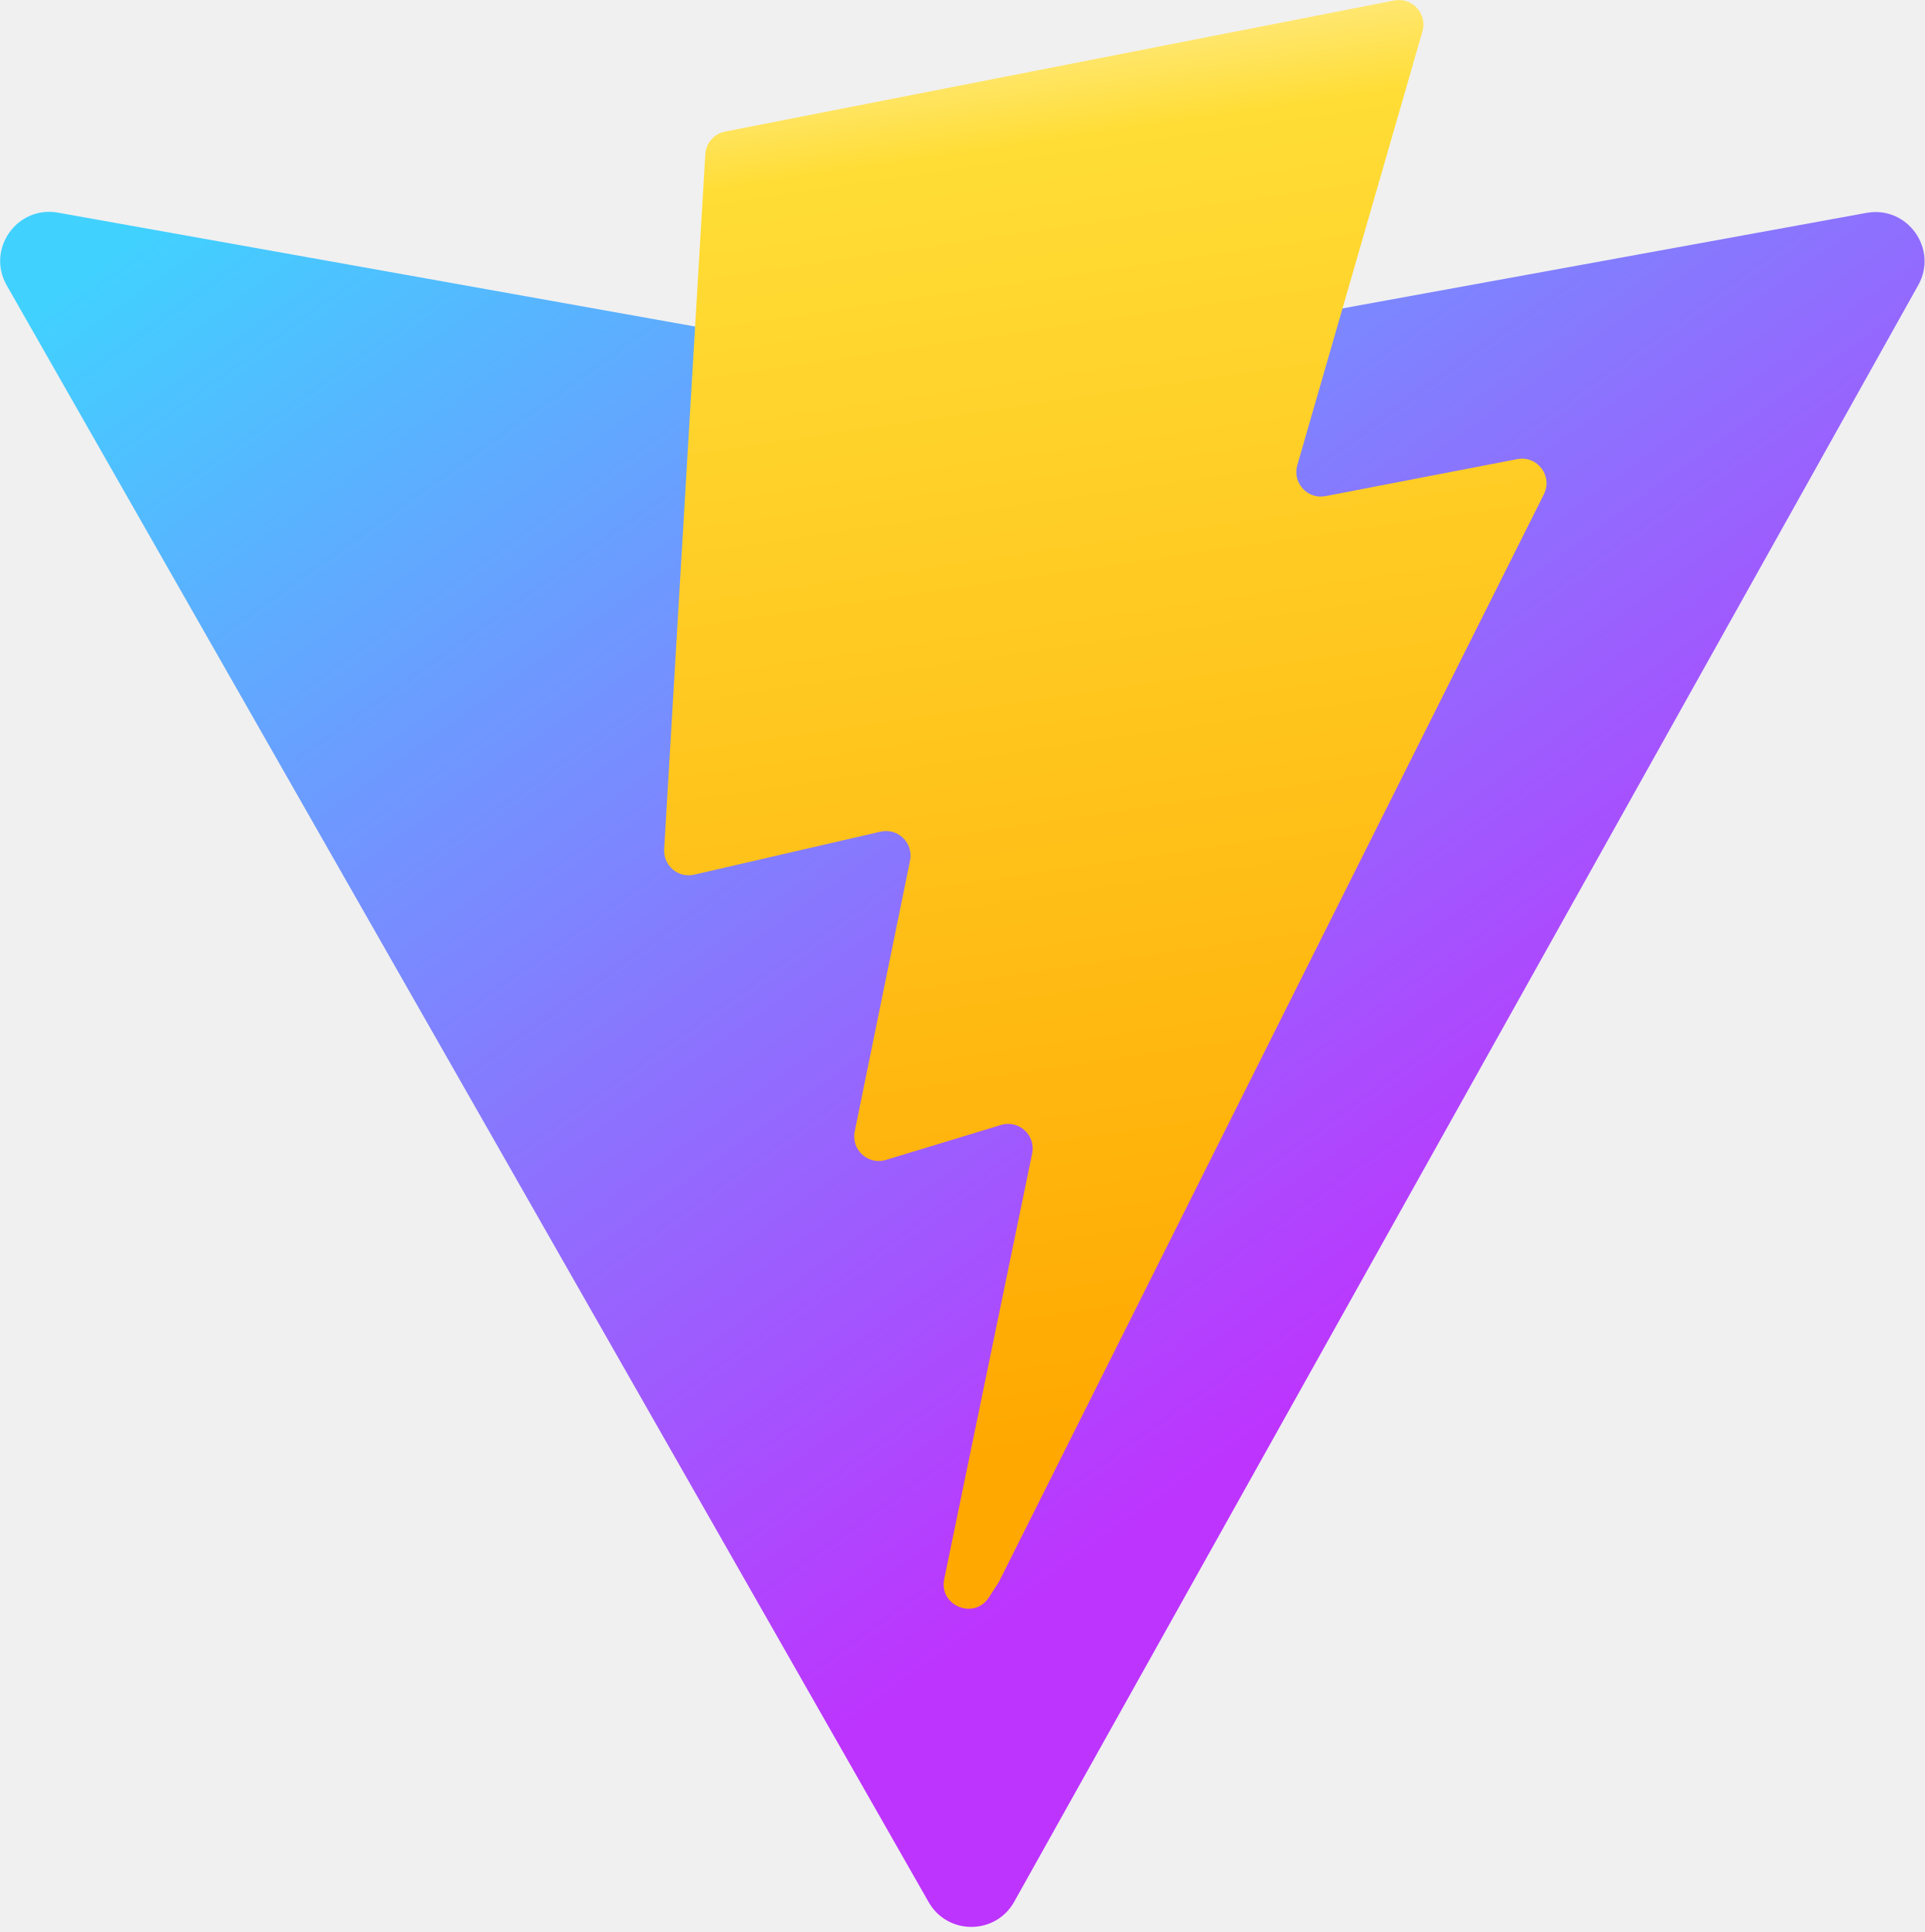
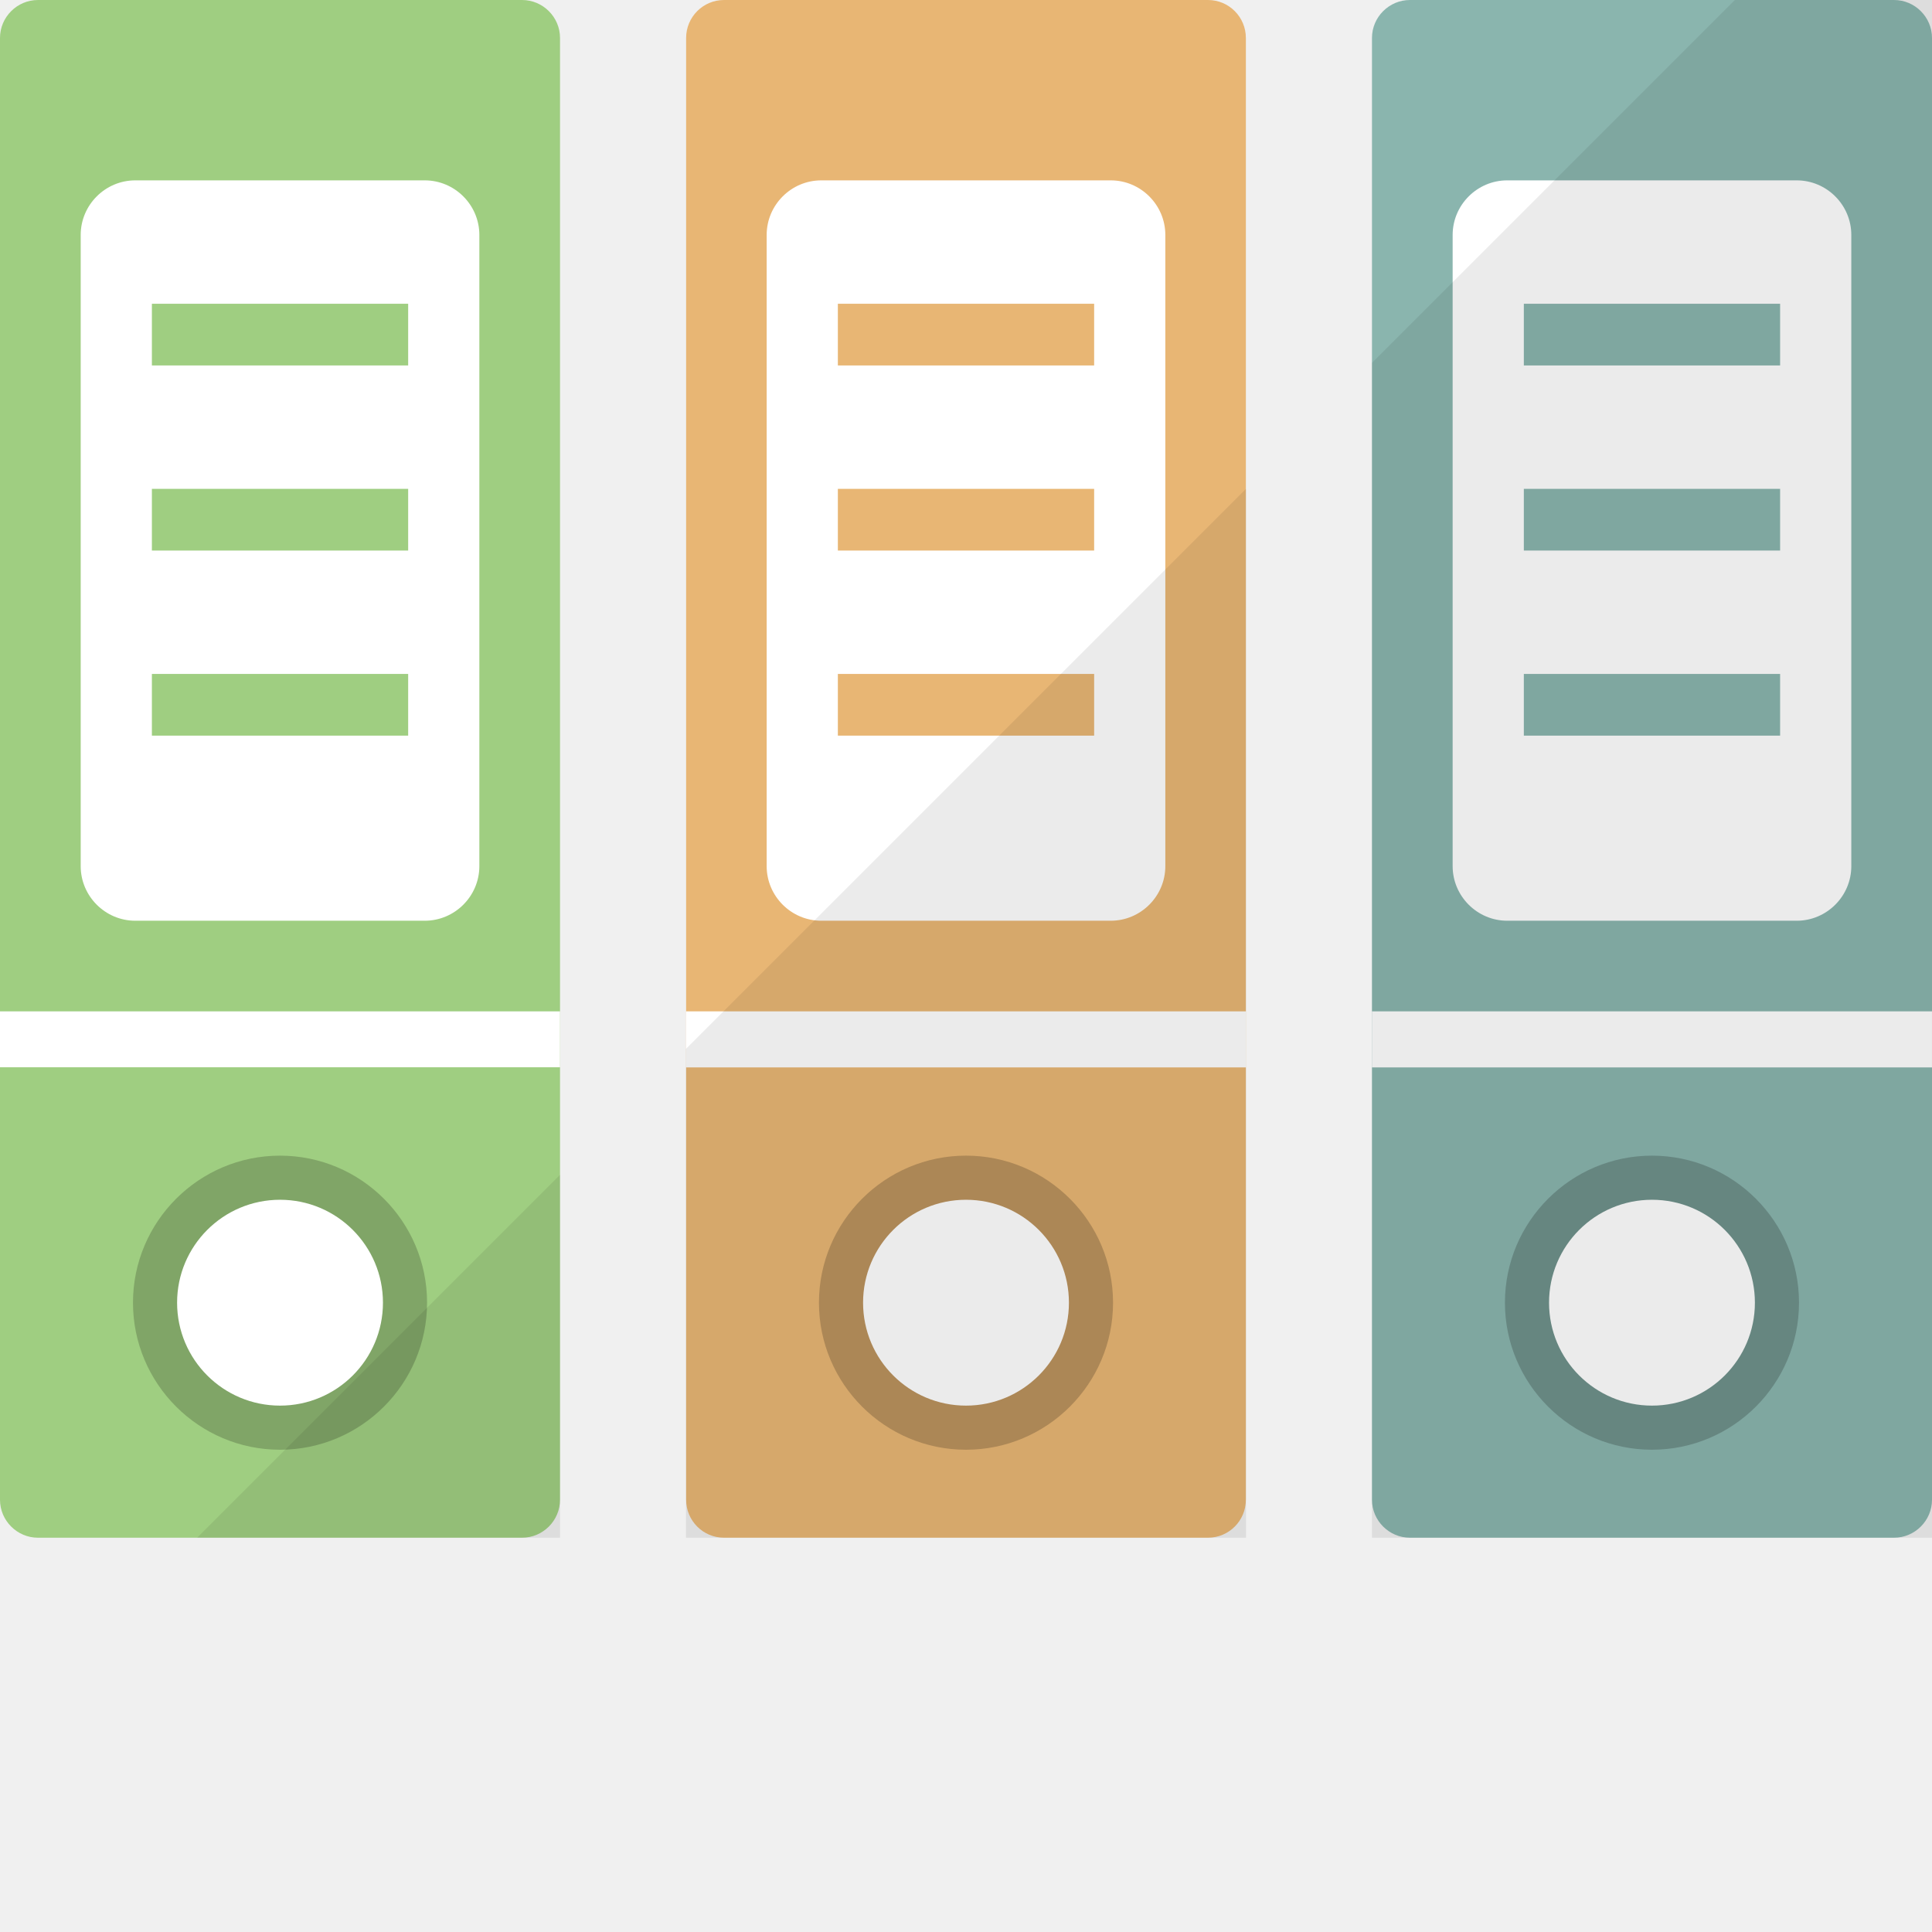
- <svg xmlns="http://www.w3.org/2000/svg" aria-hidden="true" role="img" class="iconify iconify--logos" width="31.88" height="32" preserveAspectRatio="xMidYMid meet" viewBox="0 0 256 257">
-   <defs>
-     <linearGradient id="IconifyId1813088fe1fbc01fb466" x1="-.828%" x2="57.636%" y1="7.652%" y2="78.411%">
-       <stop offset="0%" stop-color="#41D1FF" />
-       <stop offset="100%" stop-color="#BD34FE" />
-     </linearGradient>
-     <linearGradient id="IconifyId1813088fe1fbc01fb467" x1="43.376%" x2="50.316%" y1="2.242%" y2="89.03%">
-       <stop offset="0%" stop-color="#FFEA83" />
-       <stop offset="8.333%" stop-color="#FFDD35" />
-       <stop offset="100%" stop-color="#FFA800" />
-     </linearGradient>
-   </defs>
-   <path fill="url(#IconifyId1813088fe1fbc01fb466)" d="M255.153 37.938L134.897 252.976c-2.483 4.44-8.862 4.466-11.382.048L.875 37.958c-2.746-4.814 1.371-10.646 6.827-9.67l120.385 21.517a6.537 6.537 0 0 0 2.322-.004l117.867-21.483c5.438-.991 9.574 4.796 6.877 9.62Z" />
-   <path fill="url(#IconifyId1813088fe1fbc01fb467)" d="M185.432.063L96.44 17.501a3.268 3.268 0 0 0-2.634 3.014l-5.474 92.456a3.268 3.268 0 0 0 3.997 3.378l24.777-5.718c2.318-.535 4.413 1.507 3.936 3.838l-7.361 36.047c-.495 2.426 1.782 4.5 4.151 3.78l15.304-4.649c2.372-.72 4.652 1.36 4.15 3.788l-11.698 56.621c-.732 3.542 3.979 5.473 5.943 2.437l1.313-2.028l72.516-144.72c1.215-2.423-.88-5.186-3.54-4.672l-25.505 4.922c-2.396.462-4.435-1.77-3.759-4.114l16.646-57.705c.677-2.35-1.37-4.583-3.769-4.113Z" />
+ <svg xmlns="http://www.w3.org/2000/svg" version="1.1" id="_x36_" viewBox="0 0 512 512" xml:space="preserve">
+   <g>
+     <g>
+       <path style="fill:#9FCE81;" d="M148.413,10.054v387.402c0,5.519-4.536,10.056-10.056,10.056H10.056    C4.537,407.512,0,402.975,0,397.456V10.054C0,4.535,4.537,0,10.056,0h128.302C143.877,0,148.413,4.535,148.413,10.054z" />
+       <path style="fill:#9FCE81;" d="M96.848,244.003H51.57c-16.602,0-30.185-13.583-30.185-30.185V77.983    c0-16.602,13.583-30.185,30.185-30.185h45.278c16.602,0,30.185,13.583,30.185,30.185v135.834    C127.034,230.419,113.45,244.003,96.848,244.003z" />
+       <path style="fill:#FFFFFF;" d="M112.57,244.003H35.849c-7.955,0-14.464-6.509-14.464-14.464V62.262    c0-7.955,6.509-14.464,14.464-14.464h76.721c7.955,0,14.464,6.509,14.464,14.464v167.277    C127.034,237.494,120.525,244.003,112.57,244.003z" />
+       <g>
+         <path style="opacity:0.2;fill:#040000;" d="M74.209,384.194c-21.486,0-38.967-17.481-38.967-38.967     c0-21.486,17.481-38.967,38.967-38.967s38.967,17.481,38.967,38.967C113.176,366.714,95.696,384.194,74.209,384.194z" />
+         <circle style="fill:#FFFFFF;" cx="74.209" cy="345.227" r="27.277" />
+       </g>
+       <rect x="40.251" y="80.499" style="fill:#9FCE81;" width="67.917" height="16.35" />
+       <rect x="40.251" y="129.55" style="fill:#9FCE81;" width="67.917" height="16.35" />
+       <rect x="40.251" y="178.601" style="fill:#9FCE81;" width="67.917" height="16.35" />
+       <rect y="268.021" style="fill:#FFFFFF;" width="148.413" height="14.818" />
+       <path style="fill:#E8B674;" d="M330.169,10.054v387.402c0,5.519-4.461,10.056-10.055,10.056H191.886    c-5.595,0-10.056-4.537-10.056-10.056V10.054C181.831,4.535,186.292,0,191.886,0h128.227C325.708,0,330.169,4.535,330.169,10.054z    " />
+       <path style="fill:#E8B674;" d="M278.639,244.003h-45.278c-16.602,0-30.185-13.583-30.185-30.185V77.983    c0-16.602,13.583-30.185,30.185-30.185h45.278c16.602,0,30.185,13.583,30.185,30.185v135.834    C308.824,230.419,295.241,244.003,278.639,244.003z" />
+       <path style="fill:#FFFFFF;" d="M294.36,244.003h-76.721c-7.955,0-14.464-6.509-14.464-14.464V62.262    c0-7.955,6.509-14.464,14.464-14.464h76.721c7.955,0,14.464,6.509,14.464,14.464v167.277    C308.824,237.494,302.315,244.003,294.36,244.003z" />
+       <g>
+         <path style="opacity:0.2;fill:#040000;" d="M256,384.194c-21.486,0-38.967-17.481-38.967-38.967     c0-21.486,17.481-38.967,38.967-38.967c21.486,0,38.967,17.481,38.967,38.967C294.967,366.714,277.486,384.194,256,384.194z" />
+         <circle style="fill:#FFFFFF;" cx="256" cy="345.227" r="27.277" />
+       </g>
+       <rect x="222.041" y="80.499" style="fill:#E8B674;" width="67.917" height="16.35" />
+       <rect x="222.041" y="129.55" style="fill:#E8B674;" width="67.917" height="16.35" />
+       <rect x="222.041" y="178.601" style="fill:#E8B674;" width="67.917" height="16.35" />
+       <rect x="181.794" y="268.018" style="fill:#FFFFFF;" width="148.412" height="14.857" />
+       <path style="fill:#8AB5AE;" d="M512,10.054v387.402c0,5.519-4.537,10.056-10.056,10.056H373.642    c-5.519,0-10.055-4.537-10.055-10.056V10.054C363.587,4.535,368.123,0,373.642,0h128.303C507.463,0,512,4.535,512,10.054z" />
+       <path style="fill:#8AB5AE;" d="M460.429,244.003h-45.278c-16.602,0-30.185-13.583-30.185-30.185V77.983    c0-16.602,13.583-30.185,30.185-30.185h45.278c16.602,0,30.185,13.583,30.185,30.185v135.834    C490.615,230.419,477.031,244.003,460.429,244.003z" />
+       <path style="fill:#FFFFFF;" d="M476.151,244.003H399.43c-7.955,0-14.464-6.509-14.464-14.464V62.262    c0-7.955,6.509-14.464,14.464-14.464h76.721c7.955,0,14.464,6.509,14.464,14.464v167.277    C490.615,237.494,484.106,244.003,476.151,244.003z" />
+       <g>
+         <path style="opacity:0.2;fill:#040000;" d="M437.79,384.194c-21.486,0-38.967-17.481-38.967-38.967     c0-21.486,17.481-38.967,38.967-38.967c21.486,0,38.967,17.481,38.967,38.967C476.757,366.714,459.276,384.194,437.79,384.194z" />
+         <circle style="fill:#FFFFFF;" cx="437.79" cy="345.227" r="27.277" />
+       </g>
+       <rect x="403.832" y="80.499" style="fill:#8AB5AE;" width="67.917" height="16.35" />
+       <rect x="403.832" y="129.55" style="fill:#8AB5AE;" width="67.917" height="16.35" />
+       <rect x="403.832" y="178.601" style="fill:#8AB5AE;" width="67.917" height="16.35" />
+       <rect x="363.584" y="268.018" style="fill:#FFFFFF;" width="148.412" height="14.857" />
+     </g>
+     <g style="opacity:0.08;">
+       <polygon style="fill:#040000;" points="148.415,407.507 148.415,311.341 52.248,407.507   " />
+       <polygon style="fill:#040000;" points="181.794,282.874 181.794,407.507 330.206,407.507 330.206,282.874 330.206,268.017     330.206,129.55 181.794,277.961   " />
+       <polygon style="fill:#040000;" points="459.751,0.004 363.584,96.172 363.584,268.017 363.584,282.874 363.584,407.507     511.996,407.507 511.996,282.874 511.996,268.017 511.996,0.004   " />
+     </g>
+   </g>
</svg>
